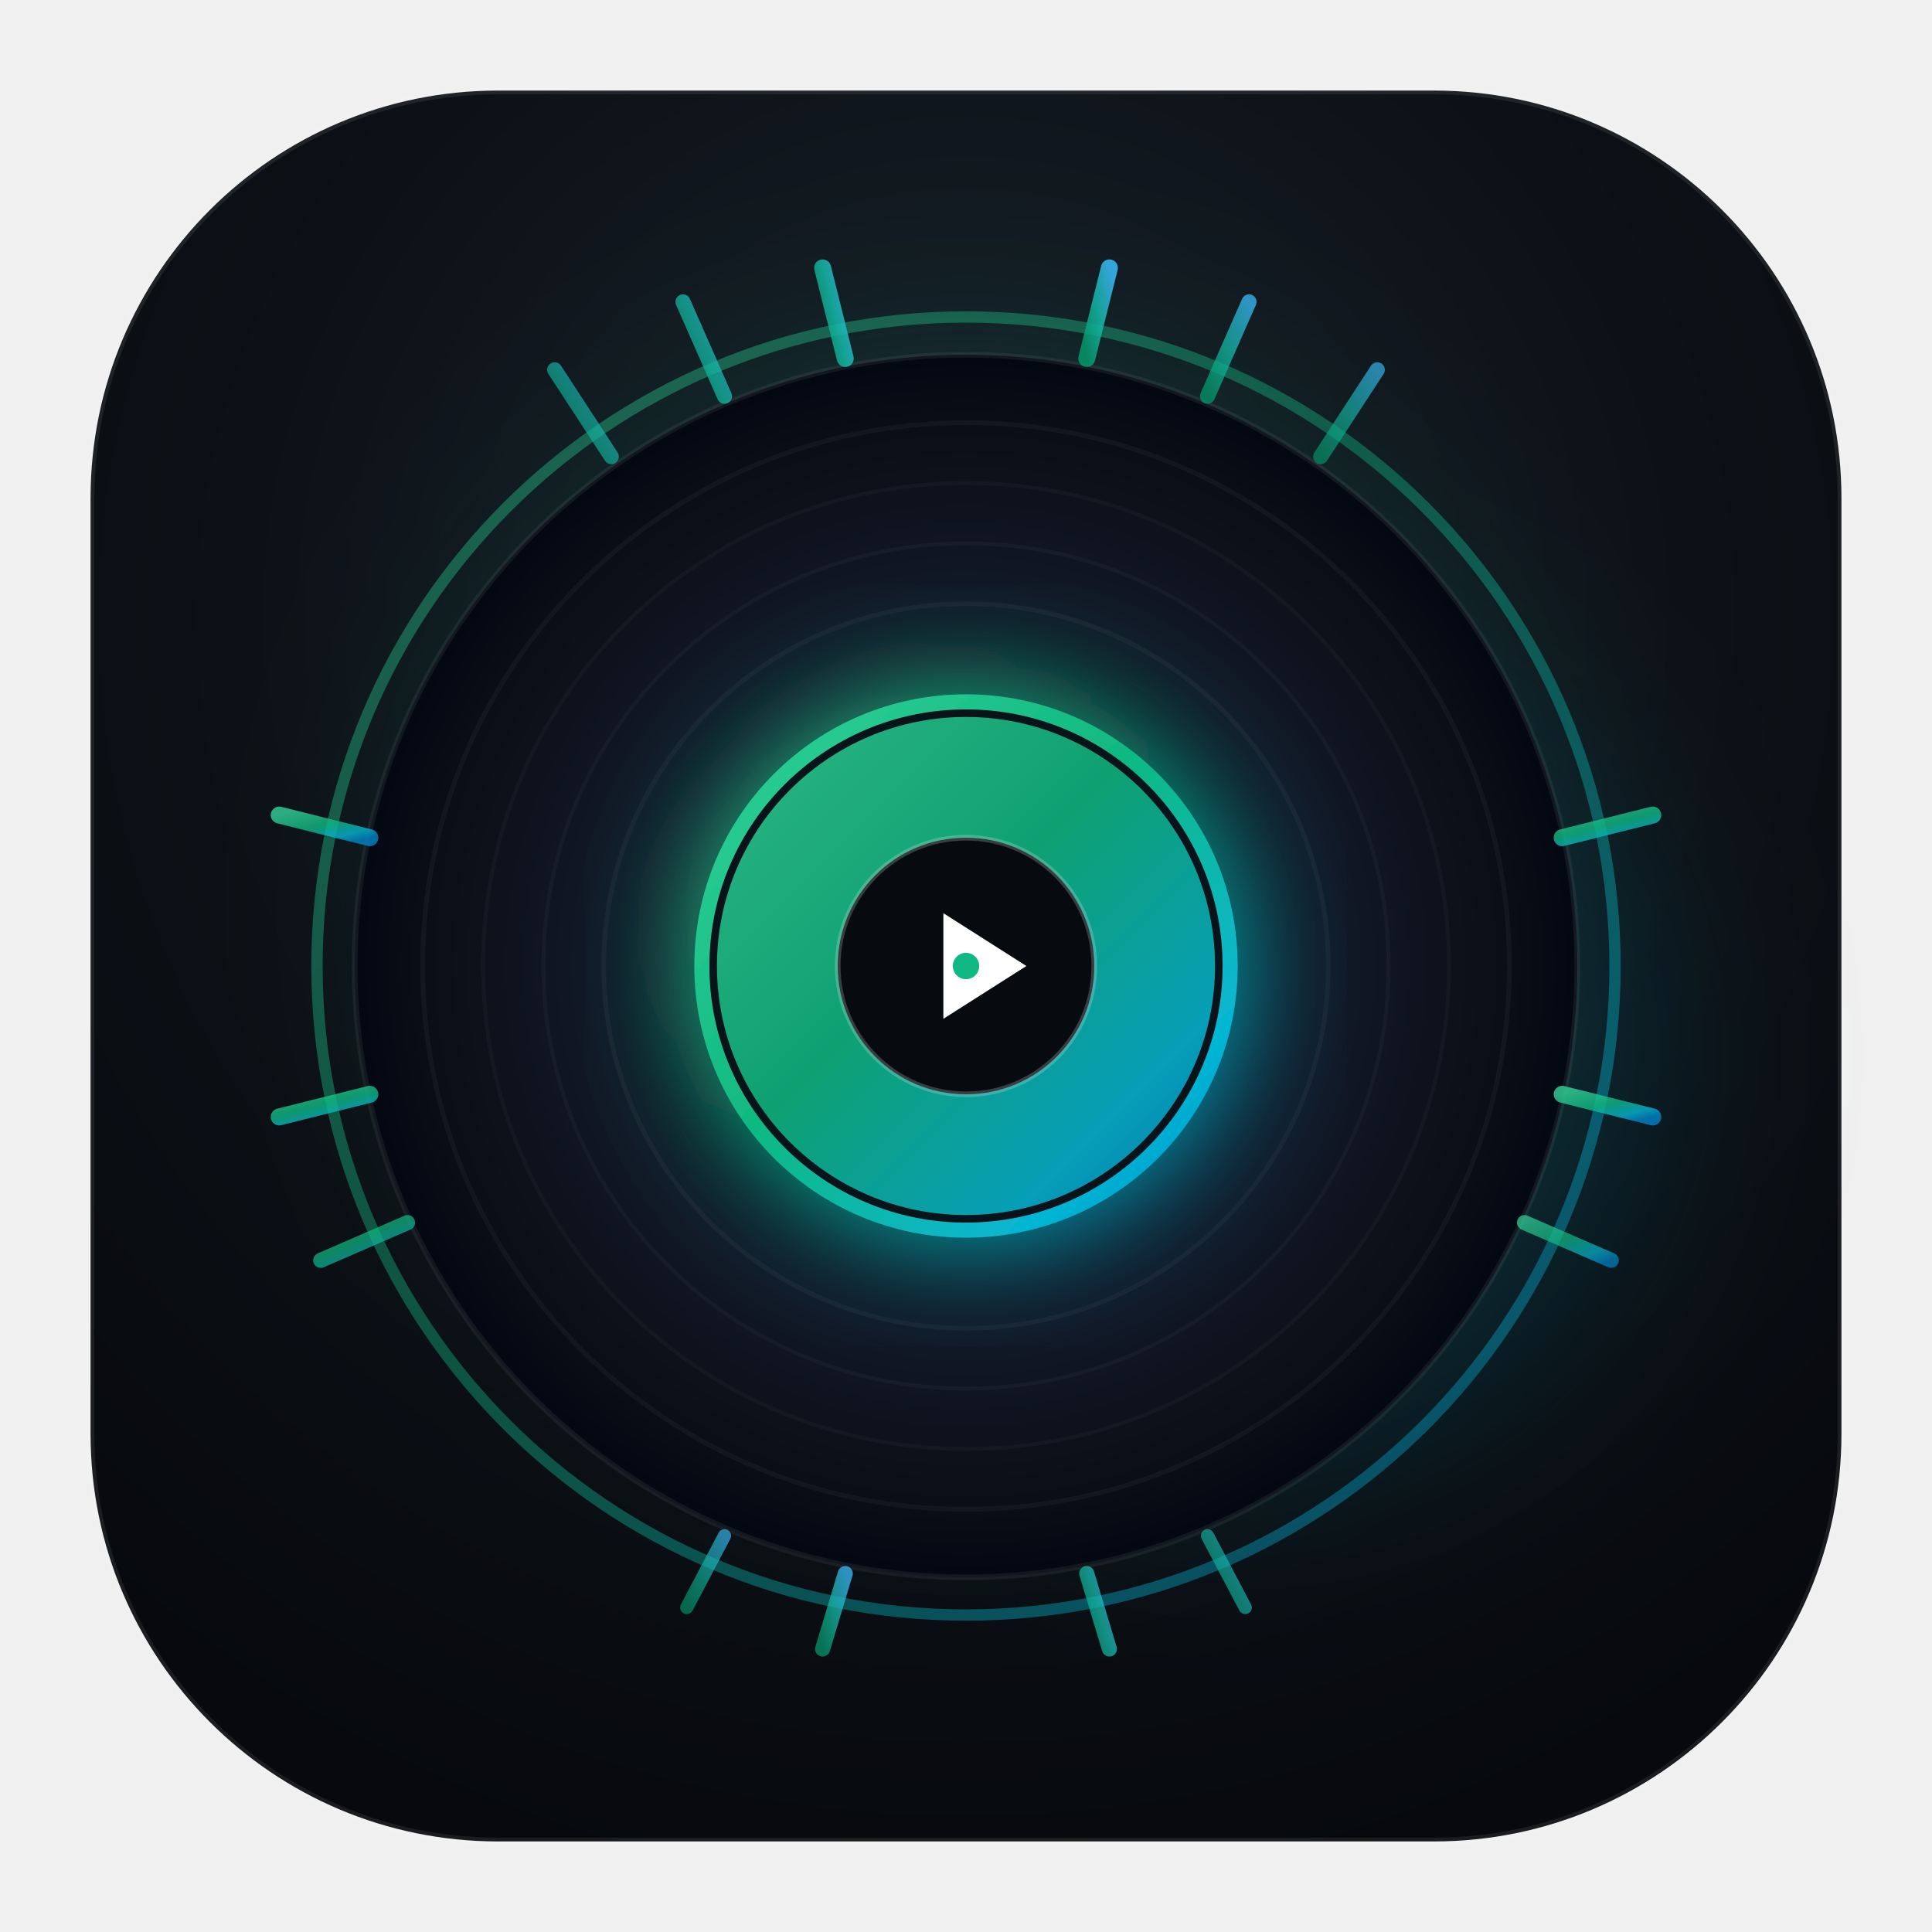
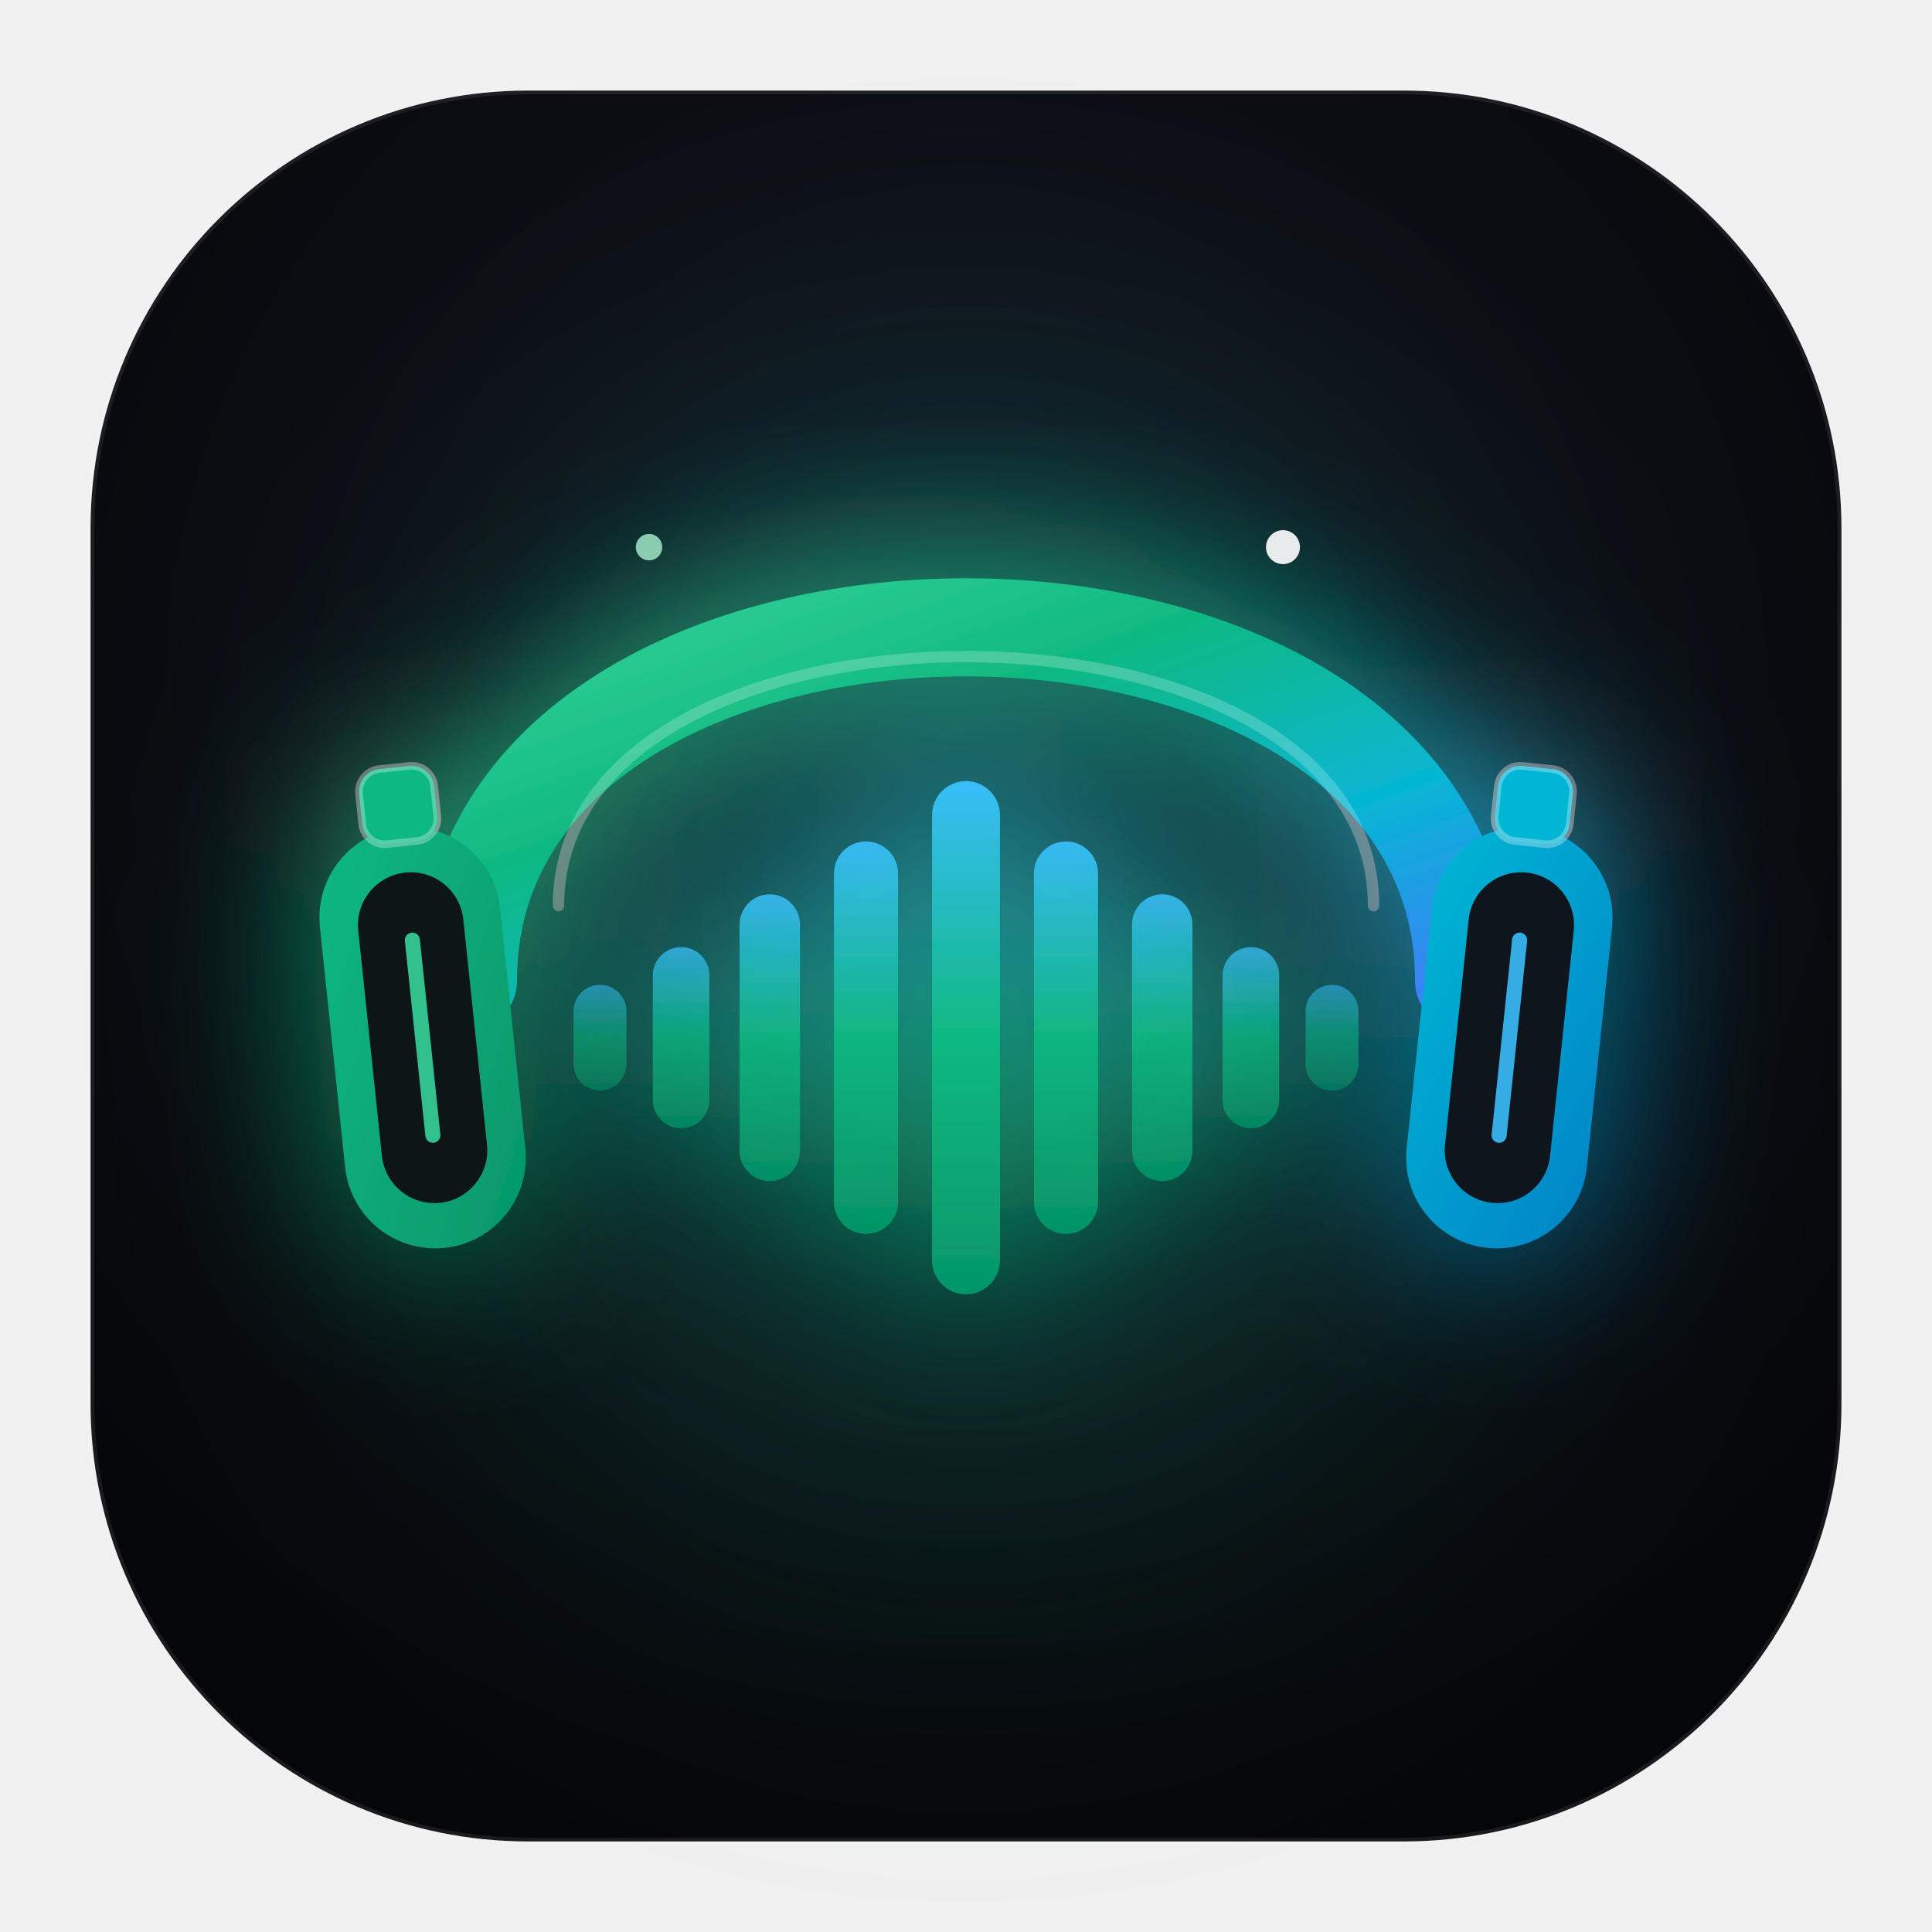
<svg xmlns="http://www.w3.org/2000/svg" viewBox="0 0 512 512" width="512" height="512">
  <defs>
-     <radialGradient id="bgGlow" cx="50%" cy="30%" r="75%">
-       <stop offset="0%" stop-color="#18232c" />
-       <stop offset="55%" stop-color="#0d1117" />
-       <stop offset="100%" stop-color="#07090d" />
+     <radialGradient id="bgObsidian" cx="50%" cy="35%" r="70%">
+       <stop offset="0%" stop-color="#151821" />
+       <stop offset="50%" stop-color="#0c0e14" />
+       <stop offset="100%" stop-color="#050608" />
    </radialGradient>
-     <linearGradient id="auroraEmerald" x1="0%" y1="0%" x2="100%" y2="100%">
+     <linearGradient id="auroraHeadband" x1="0%" y1="0%" x2="100%" y2="100%">
      <stop offset="0%" stop-color="#34d399" />
-       <stop offset="45%" stop-color="#10b981" />
-       <stop offset="80%" stop-color="#06b6d4" />
+       <stop offset="35%" stop-color="#10b981" />
+       <stop offset="70%" stop-color="#06b6d4" />
+       <stop offset="100%" stop-color="#3b82f6" />
+     </linearGradient>
+     <linearGradient id="earcupLeft" x1="0%" y1="0%" x2="100%" y2="100%">
+       <stop offset="0%" stop-color="#10b981" />
+       <stop offset="100%" stop-color="#059669" />
+     </linearGradient>
+     <linearGradient id="earcupRight" x1="0%" y1="0%" x2="100%" y2="100%">
+       <stop offset="0%" stop-color="#06b6d4" />
      <stop offset="100%" stop-color="#0284c7" />
    </linearGradient>
-     <linearGradient id="neonCyan" x1="0%" y1="100%" x2="100%" y2="0%">
+     <linearGradient id="waveGrad" x1="0%" y1="100%" x2="0%" y2="0%">
      <stop offset="0%" stop-color="#059669" />
-       <stop offset="50%" stop-color="#14b8a6" />
+       <stop offset="50%" stop-color="#10b981" />
      <stop offset="100%" stop-color="#38bdf8" />
    </linearGradient>
-     <radialGradient id="vinylBody" cx="50%" cy="50%" r="50%">
-       <stop offset="0%" stop-color="#0f172a" />
-       <stop offset="60%" stop-color="#111827" />
-       <stop offset="85%" stop-color="#0b0f17" />
-       <stop offset="100%" stop-color="#030712" />
-     </radialGradient>
-     <filter id="auroraGlow" x="-20%" y="-20%" width="140%" height="140%">
-       <feGaussianBlur stdDeviation="16" result="blur" />
+     <filter id="auroraGlow" x="-30%" y="-30%" width="160%" height="160%">
+       <feGaussianBlur stdDeviation="22" result="blur" />
      <feComposite in="SourceGraphic" in2="blur" operator="over" />
    </filter>
-     <filter id="softGlow" x="-30%" y="-30%" width="160%" height="160%">
-       <feGaussianBlur stdDeviation="28" />
+     <filter id="ambientLight" x="-40%" y="-40%" width="180%" height="180%">
+       <feGaussianBlur stdDeviation="50" />
    </filter>
  </defs>
-   <rect x="24" y="24" width="464" height="464" rx="108" fill="url(#bgGlow)" stroke="rgba(255,255,255,0.08)" stroke-width="2" />
-   <circle cx="256" cy="240" r="140" fill="#10b981" opacity="0.18" filter="url(#softGlow)" />
-   <circle cx="330" cy="280" r="110" fill="#06b6d4" opacity="0.14" filter="url(#softGlow)" />
-   <g transform="translate(256,256)">
-     <circle r="172" fill="none" stroke="url(#auroraEmerald)" stroke-width="3" opacity="0.4" />
-     <circle r="162" fill="url(#vinylBody)" stroke="rgba(255,255,255,0.06)" stroke-width="1.5" />
-     <circle r="144" fill="none" stroke="rgba(255,255,255,0.04)" stroke-width="1.2" />
-     <circle r="128" fill="none" stroke="rgba(255,255,255,0.03)" stroke-width="1" />
-     <circle r="112" fill="none" stroke="rgba(255,255,255,0.035)" stroke-width="1" />
-     <circle r="96" fill="none" stroke="rgba(255,255,255,0.04)" stroke-width="1.2" />
-     <line x1="0" y1="-164" x2="0" y2="-192" stroke="url(#neonCyan)" stroke-width="5" stroke-linecap="round" opacity="0.95" />
-     <line x1="-32" y1="-161" x2="-38" y2="-185" stroke="url(#neonCyan)" stroke-width="4.5" stroke-linecap="round" opacity="0.85" />
-     <line x1="32" y1="-161" x2="38" y2="-185" stroke="url(#neonCyan)" stroke-width="4.5" stroke-linecap="round" opacity="0.85" />
-     <line x1="-64" y1="-151" x2="-75" y2="-176" stroke="url(#neonCyan)" stroke-width="4" stroke-linecap="round" opacity="0.75" />
-     <line x1="64" y1="-151" x2="75" y2="-176" stroke="url(#neonCyan)" stroke-width="4" stroke-linecap="round" opacity="0.75" />
-     <line x1="-94" y1="-135" x2="-109" y2="-158" stroke="url(#neonCyan)" stroke-width="4" stroke-linecap="round" opacity="0.65" />
-     <line x1="94" y1="-135" x2="109" y2="-158" stroke="url(#neonCyan)" stroke-width="4" stroke-linecap="round" opacity="0.65" />
-     <line x1="164" y1="0" x2="190" y2="0" stroke="url(#auroraEmerald)" stroke-width="5" stroke-linecap="round" opacity="0.9" />
-     <line x1="158" y1="-34" x2="182" y2="-40" stroke="url(#auroraEmerald)" stroke-width="4.5" stroke-linecap="round" opacity="0.8" />
-     <line x1="158" y1="34" x2="182" y2="40" stroke="url(#auroraEmerald)" stroke-width="4.5" stroke-linecap="round" opacity="0.8" />
-     <line x1="148" y1="68" x2="171" y2="78" stroke="url(#auroraEmerald)" stroke-width="4" stroke-linecap="round" opacity="0.7" />
-     <line x1="-164" y1="0" x2="-188" y2="0" stroke="url(#auroraEmerald)" stroke-width="5" stroke-linecap="round" opacity="0.9" />
-     <line x1="-158" y1="-34" x2="-182" y2="-40" stroke="url(#auroraEmerald)" stroke-width="4.5" stroke-linecap="round" opacity="0.8" />
-     <line x1="-158" y1="34" x2="-182" y2="40" stroke="url(#auroraEmerald)" stroke-width="4.5" stroke-linecap="round" opacity="0.8" />
-     <line x1="-148" y1="68" x2="-171" y2="78" stroke="url(#auroraEmerald)" stroke-width="4" stroke-linecap="round" opacity="0.7" />
-     <line x1="0" y1="164" x2="0" y2="186" stroke="url(#neonCyan)" stroke-width="5" stroke-linecap="round" opacity="0.85" />
-     <line x1="-32" y1="161" x2="-38" y2="181" stroke="url(#neonCyan)" stroke-width="4" stroke-linecap="round" opacity="0.75" />
-     <line x1="32" y1="161" x2="38" y2="181" stroke="url(#neonCyan)" stroke-width="4" stroke-linecap="round" opacity="0.75" />
-     <line x1="-64" y1="151" x2="-74" y2="170" stroke="url(#neonCyan)" stroke-width="3.5" stroke-linecap="round" opacity="0.65" />
-     <line x1="64" y1="151" x2="74" y2="170" stroke="url(#neonCyan)" stroke-width="3.5" stroke-linecap="round" opacity="0.65" />
-     <circle r="72" fill="url(#auroraEmerald)" filter="url(#auroraGlow)" />
-     <circle r="68" fill="#09141a" />
-     <circle r="66" fill="url(#auroraEmerald)" opacity="0.85" />
-     <circle r="34" fill="#070b10" stroke="rgba(255,255,255,0.2)" stroke-width="1.5" />
-     <polygon points="-6,-14 -6,14 16,0" fill="#ffffff" />
-     <circle cx="0" cy="0" r="3.5" fill="#10b981" />
+   <rect x="24" y="24" width="464" height="464" rx="116" fill="url(#bgObsidian)" stroke="rgba(255,255,255,0.08)" stroke-width="2" />
+   <circle cx="256" cy="270" r="140" fill="#10b981" opacity="0.16" filter="url(#ambientLight)" />
+   <circle cx="256" cy="230" r="120" fill="#06b6d4" opacity="0.12" filter="url(#ambientLight)" />
+   <g filter="url(#auroraGlow)">
+     <path d="M 124 260              C 124 135, 388 135, 388 260" fill="none" stroke="url(#auroraHeadband)" stroke-width="26" stroke-linecap="round" />
+     <path d="M 148 240              C 148 152, 364 152, 364 240" fill="none" stroke="rgba(255,255,255,0.22)" stroke-width="3" stroke-linecap="round" />
+     <g transform="translate(112, 275) rotate(-6)">
+       <rect x="-24" y="-56" width="48" height="112" rx="24" fill="url(#earcupLeft)" />
+       <rect x="-10" y="-72" width="20" height="20" rx="6" fill="#10b981" stroke="rgba(255,255,255,0.3)" stroke-width="2" />
+       <rect x="-14" y="-44" width="28" height="88" rx="14" fill="#0b1318" />
+       <line x1="0" y1="-26" x2="0" y2="26" stroke="#34d399" stroke-width="4" stroke-linecap="round" opacity="0.9" />
+     </g>
+     <g transform="translate(400, 275) rotate(6)">
+       <rect x="-24" y="-56" width="48" height="112" rx="24" fill="url(#earcupRight)" />
+       <rect x="-10" y="-72" width="20" height="20" rx="6" fill="#06b6d4" stroke="rgba(255,255,255,0.3)" stroke-width="2" />
+       <rect x="-14" y="-44" width="28" height="88" rx="14" fill="#08141d" />
+       <line x1="0" y1="-26" x2="0" y2="26" stroke="#38bdf8" stroke-width="4" stroke-linecap="round" opacity="0.9" />
+     </g>
+     <g transform="translate(256, 275)">
+       <rect x="-9" y="-68" width="18" height="136" rx="9" fill="url(#waveGrad)" />
+       <rect x="-35" y="-52" width="17" height="104" rx="8.5" fill="url(#waveGrad)" opacity="0.95" />
+       <rect x="18" y="-52" width="17" height="104" rx="8.5" fill="url(#waveGrad)" opacity="0.95" />
+       <rect x="-60" y="-38" width="16" height="76" rx="8" fill="url(#waveGrad)" opacity="0.88" />
+       <rect x="44" y="-38" width="16" height="76" rx="8" fill="url(#waveGrad)" opacity="0.88" />
+       <rect x="-83" y="-24" width="15" height="48" rx="7.5" fill="url(#waveGrad)" opacity="0.75" />
+       <rect x="68" y="-24" width="15" height="48" rx="7.5" fill="url(#waveGrad)" opacity="0.75" />
+       <rect x="-104" y="-14" width="14" height="28" rx="7" fill="url(#waveGrad)" opacity="0.55" />
+       <rect x="90" y="-14" width="14" height="28" rx="7" fill="url(#waveGrad)" opacity="0.55" />
+     </g>
  </g>
+   <circle cx="340" cy="145" r="4.5" fill="#ffffff" opacity="0.9" />
+   <circle cx="172" cy="145" r="3.5" fill="#a7f3d0" opacity="0.8" />
</svg>
